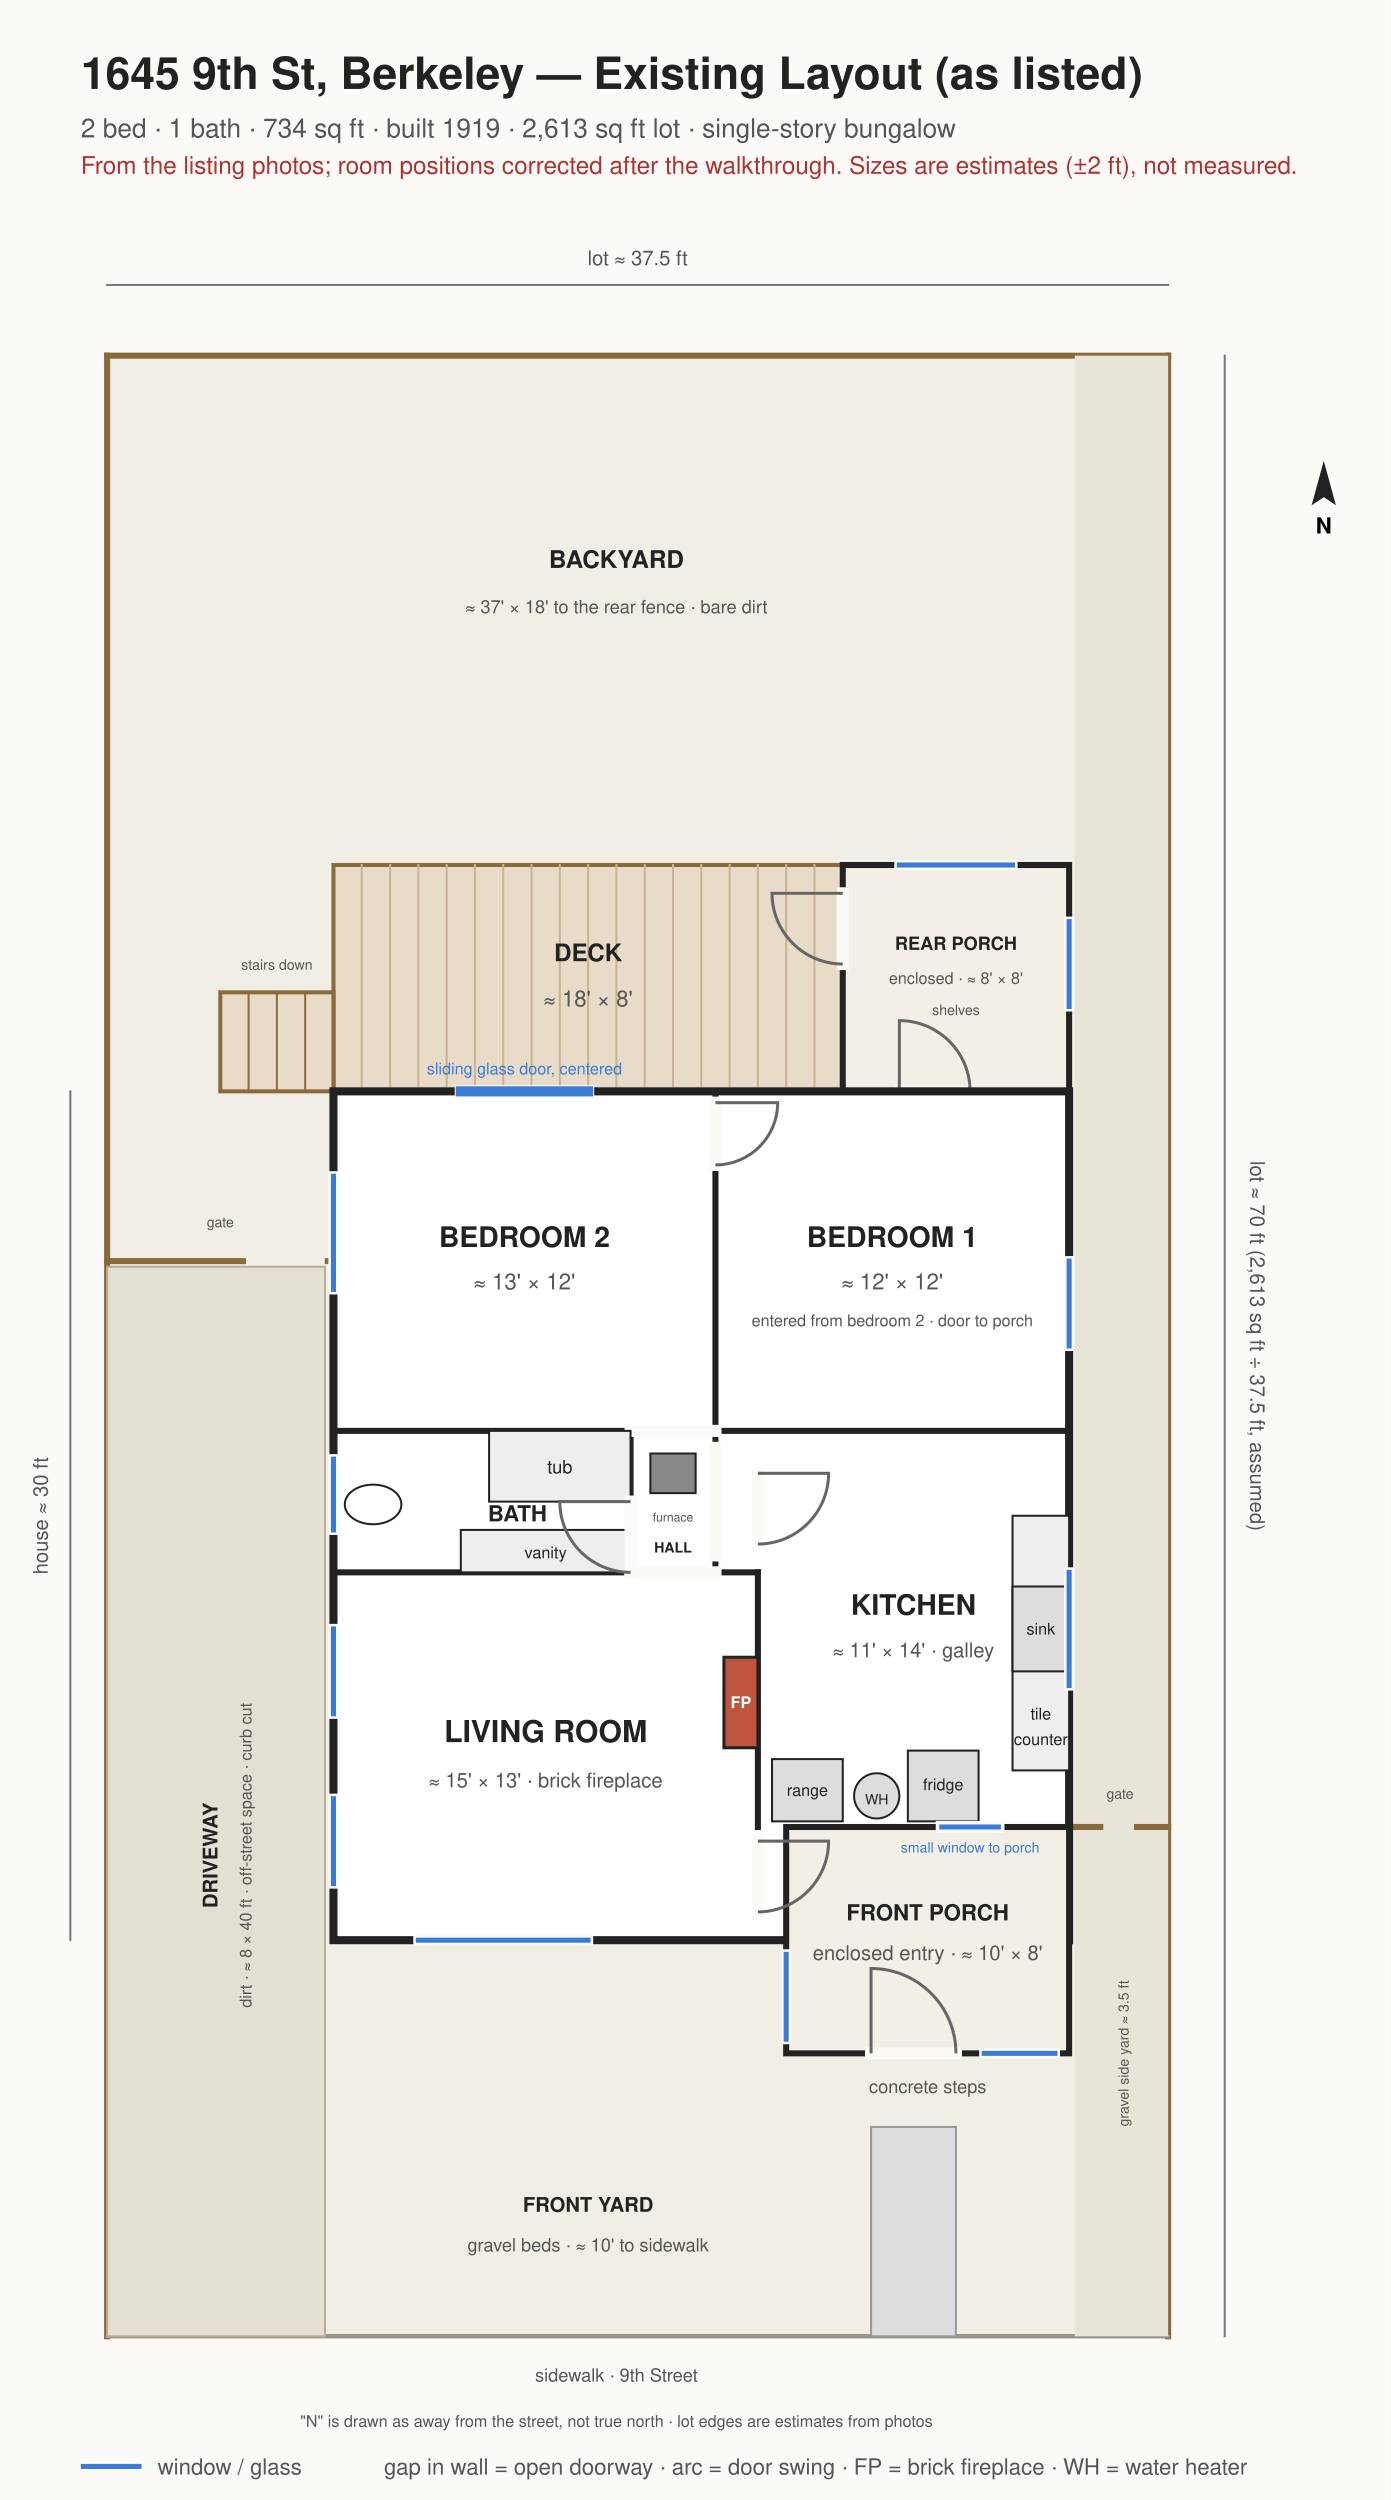
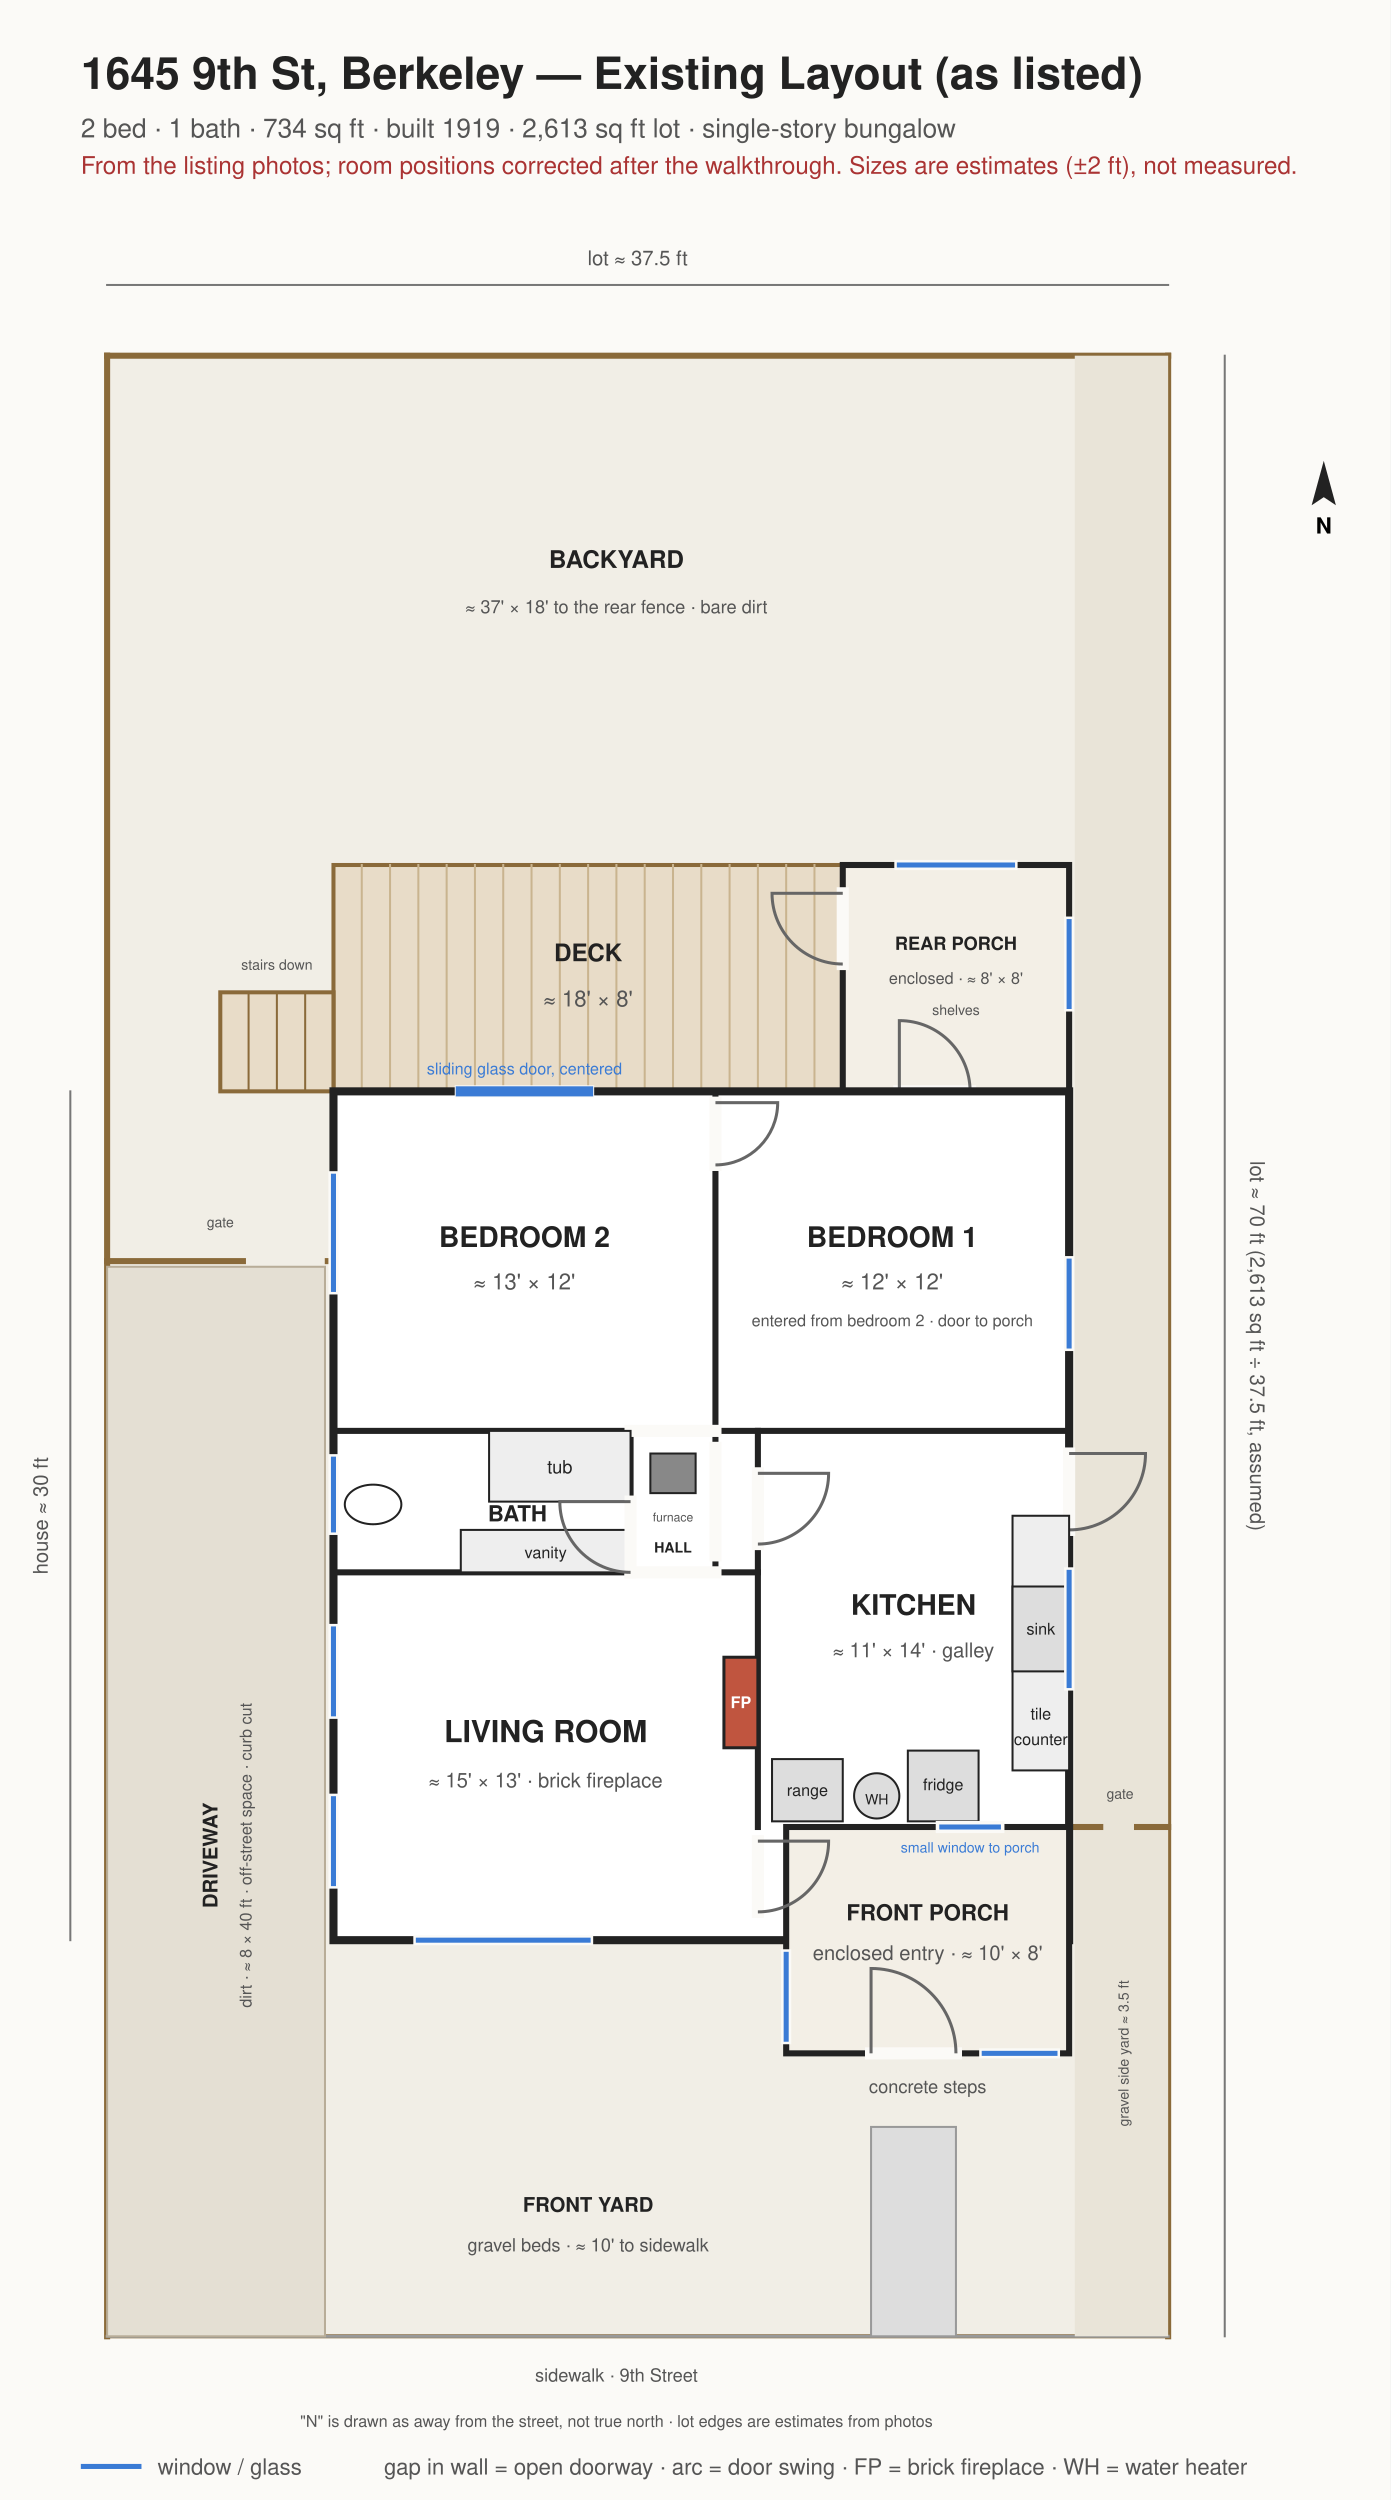
<svg xmlns="http://www.w3.org/2000/svg" width="688" height="1237" viewBox="0 0 688 1237" font-family="Helvetica, Arial, sans-serif">
  <rect width="688" height="1237" fill="#fbfaf7" />
  <text x="40" y="44" font-size="22" font-weight="bold" fill="#222">1645 9th St, Berkeley — Existing Layout (as listed)</text>
  <text x="40" y="68" font-size="13" fill="#555">2 bed · 1 bath · 734 sq ft · built 1919 · 2,613 sq ft lot · single-story bungalow</text>
  <text x="40" y="86" font-size="12" fill="#a33">From the listing photos; room positions corrected after the walkthrough. Sizes are estimates (±2 ft), not measured.</text>
  <rect x="53" y="176" width="525.0" height="980" fill="#f1eee6" stroke="#8a6a3a" stroke-width="2" />
  <line x1="53" y1="176" x2="578.0" y2="176" stroke="#8a6a3a" stroke-width="3" stroke-linecap="square" />
  <line x1="53" y1="176" x2="53" y2="1156" stroke="#8a6a3a" stroke-width="3" stroke-linecap="square" />
  <line x1="578.0" y1="176" x2="578.0" y2="1156" stroke="#8a6a3a" stroke-width="3" stroke-linecap="square" />
  <line x1="53" y1="1156" x2="578.0" y2="1156" stroke="#999" stroke-width="1.5" stroke-linecap="square" />
  <rect x="531.8" y="176" width="46.2" height="980" fill="#e9e4d8" stroke="none" stroke-width="0" />
  <line x1="529" y1="904" x2="544.4" y2="904" stroke="#8a6a3a" stroke-width="3" stroke-linecap="square" />
  <line x1="562.6" y1="904" x2="578.0" y2="904" stroke="#8a6a3a" stroke-width="3" stroke-linecap="square" />
  <text x="554.2" y="890" font-size="7" text-anchor="middle" fill="#555" font-weight="normal">gate</text>
  <text transform="translate(558.4,1016) rotate(-90)" font-size="7" text-anchor="middle" fill="#555">gravel side yard ≈ 3.5 ft</text>
  <line x1="53" y1="624" x2="120.2" y2="624" stroke="#8a6a3a" stroke-width="3" stroke-linecap="square" />
  <line x1="162.2" y1="624" x2="165" y2="624" stroke="#8a6a3a" stroke-width="3" stroke-linecap="square" />
  <text x="109" y="607.2" font-size="7" text-anchor="middle" fill="#555" font-weight="normal">gate</text>
  <text x="305" y="281.0" font-size="12" text-anchor="middle" fill="#222" font-weight="bold">BACKYARD</text>
  <text x="305" y="303.4" font-size="9" text-anchor="middle" fill="#555" font-weight="normal">≈ 37' × 18' to the rear fence · bare dirt</text>
  <rect x="53" y="626.8" width="107.8" height="529.2" fill="#e4dfd3" stroke="#b8ad98" stroke-width="1" />
  <text transform="translate(107.6,918) rotate(-90)" font-size="10" font-weight="bold" text-anchor="middle" fill="#222">DRIVEWAY</text>
  <text transform="translate(124.4,918) rotate(-90)" font-size="8" text-anchor="middle" fill="#555">dirt · ≈ 8 × 40 ft · off-street space · curb cut</text>
  <text x="291" y="1094.4" font-size="10" text-anchor="middle" fill="#222" font-weight="bold">FRONT YARD</text>
  <text x="291" y="1114" font-size="9" text-anchor="middle" fill="#555" font-weight="normal">gravel beds · ≈ 10' to sidewalk</text>
  <rect x="431" y="1052.4" width="42" height="103.6" fill="#ddd" stroke="#999" stroke-width="1" />
  <text x="305" y="1178.4" font-size="9" text-anchor="middle" fill="#555" font-weight="normal">sidewalk · 9th Street</text>
  <rect x="165" y="428" width="252" height="112" fill="#e8dcc8" stroke="#8a6a3a" stroke-width="2" />
  <line x1="179" y1="428" x2="179" y2="540" stroke="#c9b48f" stroke-width="1" stroke-linecap="square" />
  <line x1="193" y1="428" x2="193" y2="540" stroke="#c9b48f" stroke-width="1" stroke-linecap="square" />
  <line x1="207" y1="428" x2="207" y2="540" stroke="#c9b48f" stroke-width="1" stroke-linecap="square" />
  <line x1="221" y1="428" x2="221" y2="540" stroke="#c9b48f" stroke-width="1" stroke-linecap="square" />
  <line x1="235" y1="428" x2="235" y2="540" stroke="#c9b48f" stroke-width="1" stroke-linecap="square" />
  <line x1="249" y1="428" x2="249" y2="540" stroke="#c9b48f" stroke-width="1" stroke-linecap="square" />
  <line x1="263" y1="428" x2="263" y2="540" stroke="#c9b48f" stroke-width="1" stroke-linecap="square" />
  <line x1="277" y1="428" x2="277" y2="540" stroke="#c9b48f" stroke-width="1" stroke-linecap="square" />
  <line x1="291" y1="428" x2="291" y2="540" stroke="#c9b48f" stroke-width="1" stroke-linecap="square" />
  <line x1="305" y1="428" x2="305" y2="540" stroke="#c9b48f" stroke-width="1" stroke-linecap="square" />
  <line x1="319" y1="428" x2="319" y2="540" stroke="#c9b48f" stroke-width="1" stroke-linecap="square" />
  <line x1="333" y1="428" x2="333" y2="540" stroke="#c9b48f" stroke-width="1" stroke-linecap="square" />
  <line x1="347" y1="428" x2="347" y2="540" stroke="#c9b48f" stroke-width="1" stroke-linecap="square" />
  <line x1="361" y1="428" x2="361" y2="540" stroke="#c9b48f" stroke-width="1" stroke-linecap="square" />
  <line x1="375" y1="428" x2="375" y2="540" stroke="#c9b48f" stroke-width="1" stroke-linecap="square" />
  <line x1="389" y1="428" x2="389" y2="540" stroke="#c9b48f" stroke-width="1" stroke-linecap="square" />
  <line x1="403" y1="428" x2="403" y2="540" stroke="#c9b48f" stroke-width="1" stroke-linecap="square" />
  <text x="291" y="475.6" font-size="12" text-anchor="middle" fill="#222" font-weight="bold">DECK</text>
  <text x="291" y="498" font-size="11" text-anchor="middle" fill="#555" font-weight="normal">≈ 18' × 8'</text>
  <rect x="109" y="491.0" width="56" height="49.0" fill="#e8dcc8" stroke="#8a6a3a" stroke-width="2" />
  <line x1="151" y1="491.0" x2="151" y2="540" stroke="#8a6a3a" stroke-width="1" stroke-linecap="square" />
  <line x1="137" y1="491.0" x2="137" y2="540" stroke="#8a6a3a" stroke-width="1" stroke-linecap="square" />
  <line x1="123" y1="491.0" x2="123" y2="540" stroke="#8a6a3a" stroke-width="1" stroke-linecap="square" />
  <text x="137" y="479.8" font-size="7" text-anchor="middle" fill="#555" font-weight="normal">stairs down</text>
  <rect x="417" y="428" width="112" height="112" fill="#f3efe6" stroke="#222" stroke-width="3" />
  <text x="473" y="470" font-size="9" text-anchor="middle" fill="#222" font-weight="bold">REAR PORCH</text>
  <text x="473" y="486.8" font-size="8" text-anchor="middle" fill="#555" font-weight="normal">enclosed · ≈ 8' × 8'</text>
  <text x="473" y="502.2" font-size="7" text-anchor="middle" fill="#555" font-weight="normal">shelves</text>
  <line x1="445" y1="428" x2="501" y2="428" stroke="#fbfaf7" stroke-width="5" stroke-linecap="square" />
  <line x1="445" y1="428" x2="501" y2="428" stroke="#3a7bd5" stroke-width="2.5" stroke-linecap="square" />
  <line x1="529" y1="456" x2="529" y2="498" stroke="#fbfaf7" stroke-width="5" stroke-linecap="square" />
  <line x1="529" y1="456" x2="529" y2="498" stroke="#3a7bd5" stroke-width="2.5" stroke-linecap="square" />
  <line x1="417" y1="442" x2="417" y2="477.0" stroke="#fbfaf7" stroke-width="6" stroke-linecap="square" />
  <path d="M417,442 L382.0,442 A35.0,35.0 0 0 0 417,477.0" fill="none" stroke="#666" stroke-width="1.5" />
  <line x1="445" y1="540" x2="480.0" y2="540" stroke="#fbfaf7" stroke-width="6" stroke-linecap="square" />
  <path d="M445,540 L445,505.0 A35.0,35.0 0 0 1 480.0,540" fill="none" stroke="#666" stroke-width="1.5" />
  <rect x="165" y="540" width="364" height="420" fill="#fff" stroke="#222" stroke-width="4" />
  <rect x="389" y="904" width="140" height="112" fill="#f3efe6" stroke="#222" stroke-width="3" />
  <text x="459" y="950.2" font-size="11" text-anchor="middle" fill="#222" font-weight="bold">FRONT PORCH</text>
  <text x="459" y="969.8" font-size="10" text-anchor="middle" fill="#555" font-weight="normal">enclosed entry · ≈ 10' × 8'</text>
  <line x1="431" y1="1016" x2="473" y2="1016" stroke="#fbfaf7" stroke-width="6" stroke-linecap="square" />
  <path d="M431,1016 L431,974 A42,42 0 0 1 473,1016" fill="none" stroke="#666" stroke-width="1.5" />
  <line x1="389" y1="967.0" x2="389" y2="1009.0" stroke="#fbfaf7" stroke-width="5" stroke-linecap="square" />
  <line x1="389" y1="967.0" x2="389" y2="1009.0" stroke="#3a7bd5" stroke-width="2.5" stroke-linecap="square" />
  <line x1="487" y1="1016" x2="522.0" y2="1016" stroke="#fbfaf7" stroke-width="5" stroke-linecap="square" />
  <line x1="487" y1="1016" x2="522.0" y2="1016" stroke="#3a7bd5" stroke-width="2.5" stroke-linecap="square" />
  <text x="459" y="1035.6" font-size="9" text-anchor="middle" fill="#555" font-weight="normal">concrete steps</text>
  <line x1="354.0" y1="540" x2="354.0" y2="708" stroke="#222" stroke-width="3" stroke-linecap="square" />
  <line x1="354.0" y1="708" x2="529" y2="708" stroke="#222" stroke-width="3" stroke-linecap="square" />
  <line x1="165" y1="708" x2="312.0" y2="708" stroke="#222" stroke-width="3" stroke-linecap="square" />
  <line x1="312.0" y1="708" x2="312.0" y2="778" stroke="#222" stroke-width="3" stroke-linecap="square" />
  <line x1="354.0" y1="708" x2="354.0" y2="778" stroke="#222" stroke-width="3" stroke-linecap="square" />
  <line x1="165" y1="778" x2="312.0" y2="778" stroke="#222" stroke-width="3" stroke-linecap="square" />
  <line x1="354.0" y1="778" x2="375" y2="778" stroke="#222" stroke-width="3" stroke-linecap="square" />
  <line x1="312.0" y1="778" x2="354.0" y2="778" stroke="#fbfaf7" stroke-width="6" stroke-linecap="square" />
  <line x1="312.0" y1="708" x2="354.0" y2="708" stroke="#fbfaf7" stroke-width="6" stroke-linecap="square" />
-   <line x1="375" y1="778" x2="375" y2="904" stroke="#222" stroke-width="3" stroke-linecap="square" />
+   <line x1="375" y1="708" x2="375" y2="904" stroke="#222" stroke-width="3" stroke-linecap="square" />
  <line x1="354.0" y1="545.6" x2="354.0" y2="576.4" stroke="#fbfaf7" stroke-width="6" stroke-linecap="square" />
  <path d="M354.0,545.6 L384.8,545.6 A30.8,30.8 0 0 1 354.0,576.4" fill="none" stroke="#666" stroke-width="1.5" />
  <rect x="358.2" y="820" width="16.8" height="44.8" fill="#c0553f" stroke="#222" stroke-width="1.5" />
  <text x="366.6" y="845.2" font-size="8" text-anchor="middle" fill="#fff" font-weight="bold">FP</text>
  <rect x="242.0" y="708" width="70.0" height="35.0" fill="#eee" stroke="#222" stroke-width="1" />
  <text x="277" y="729.0" font-size="9" text-anchor="middle" fill="#222" font-weight="normal">tub</text>
  <rect x="228.0" y="757.0" width="84.0" height="21.0" fill="#eee" stroke="#222" stroke-width="1" />
  <text x="270.0" y="771.0" font-size="8" text-anchor="middle" fill="#222" font-weight="normal">vanity</text>
  <ellipse cx="184.6" cy="744.4" rx="14" ry="9.8" fill="#fff" stroke="#222" stroke-width="1" />
  <text x="256.0" y="752.8" font-size="11" text-anchor="middle" fill="#222" font-weight="bold">BATH</text>
  <line x1="312.0" y1="743.0" x2="312.0" y2="778.0" stroke="#fbfaf7" stroke-width="6" stroke-linecap="square" />
  <path d="M312.0,743.0 L277.0,743.0 A35.0,35.0 0 0 0 312.0,778.0" fill="none" stroke="#666" stroke-width="1.5" />
  <rect x="321.8" y="719.2" width="22.4" height="19.6" fill="#888" stroke="#222" stroke-width="1" />
  <text x="333" y="752.8" font-size="6" text-anchor="middle" fill="#555" font-weight="normal">furnace</text>
  <text x="333" y="768.2" font-size="7" text-anchor="middle" fill="#222" font-weight="bold">HALL</text>
  <line x1="354.0" y1="716.4" x2="354.0" y2="769.6" stroke="#fbfaf7" stroke-width="6" stroke-linecap="square" />
  <line x1="375" y1="729.0" x2="375" y2="764.0" stroke="#fbfaf7" stroke-width="6" stroke-linecap="square" />
  <path d="M375,729.0 L410.0,729.0 A35.0,35.0 0 0 1 375,764.0" fill="none" stroke="#666" stroke-width="1.5" />
+   <line x1="529" y1="719.2" x2="529" y2="757.0" stroke="#fbfaf7" stroke-width="6" stroke-linecap="square" />
+   <path d="M529,719.2 L566.8,719.2 A37.8,37.8 0 0 1 529,757.0" fill="none" stroke="#666" stroke-width="1.5" />
  <line x1="228.0" y1="540" x2="291" y2="540" stroke="#fbfaf7" stroke-width="6" stroke-linecap="square" />
  <line x1="228.0" y1="540" x2="291" y2="540" stroke="#3a7bd5" stroke-width="5" stroke-linecap="square" />
  <text x="259.5" y="531.6" font-size="8" text-anchor="middle" fill="#3a7bd5" font-weight="normal">sliding glass door, centered</text>
  <text x="259.5" y="617.0" font-size="14" text-anchor="middle" fill="#222" font-weight="bold">BEDROOM 2</text>
  <text x="259.5" y="638" font-size="11" text-anchor="middle" fill="#555" font-weight="normal">≈ 13' × 12'</text>
  <text x="441.5" y="617.0" font-size="14" text-anchor="middle" fill="#222" font-weight="bold">BEDROOM 1</text>
  <text x="441.5" y="638" font-size="11" text-anchor="middle" fill="#555" font-weight="normal">≈ 12' × 12'</text>
  <text x="441.5" y="656.2" font-size="8" text-anchor="middle" fill="#555" font-weight="normal">entered from bedroom 2 · door to porch</text>
  <rect x="501" y="750" width="28" height="126" fill="#eee" stroke="#222" stroke-width="1" />
  <text x="515" y="850.8" font-size="8" text-anchor="middle" fill="#222" font-weight="normal">tile</text>
  <text x="515" y="863.4" font-size="8" text-anchor="middle" fill="#222" font-weight="normal">counter</text>
  <rect x="501" y="785.0" width="28" height="42.0" fill="#ddd" stroke="#222" stroke-width="1" />
  <text x="515" y="808.8" font-size="8" text-anchor="middle" fill="#222" font-weight="normal">sink</text>
  <rect x="382.0" y="870.4" width="35.0" height="30.8" fill="#ddd" stroke="#222" stroke-width="1" />
  <text x="399.5" y="888.6" font-size="8" text-anchor="middle" fill="#222" font-weight="normal">range</text>
  <circle cx="433.8" cy="888.6" r="11.2" fill="#ddd" stroke="#222" stroke-width="1" />
  <text x="433.8" y="892.8" font-size="7" text-anchor="middle" fill="#222" font-weight="normal">WH</text>
  <rect x="449.2" y="866.2" width="35.0" height="35.0" fill="#ddd" stroke="#222" stroke-width="1" />
  <text x="466.7" y="885.8" font-size="8" text-anchor="middle" fill="#222" font-weight="normal">fridge</text>
  <line x1="466.0" y1="904" x2="494.0" y2="904" stroke="#fbfaf7" stroke-width="6" stroke-linecap="square" />
  <line x1="466.0" y1="904" x2="494.0" y2="904" stroke="#3a7bd5" stroke-width="2.5" stroke-linecap="square" />
  <text x="480.0" y="916.6" font-size="7" text-anchor="middle" fill="#3a7bd5" font-weight="normal">small window to porch</text>
  <text x="452.0" y="799.0" font-size="14" text-anchor="middle" fill="#222" font-weight="bold">KITCHEN</text>
  <text x="452.0" y="820" font-size="10" text-anchor="middle" fill="#555" font-weight="normal">≈ 11' × 14' · galley</text>
  <line x1="375" y1="911.0" x2="375" y2="946.0" stroke="#fbfaf7" stroke-width="6" stroke-linecap="square" />
  <path d="M375,911.0 L410.0,911.0 A35.0,35.0 0 0 1 375,946.0" fill="none" stroke="#666" stroke-width="1.5" />
  <line x1="165" y1="582" x2="165" y2="638" stroke="#fbfaf7" stroke-width="5" stroke-linecap="square" />
  <line x1="165" y1="582" x2="165" y2="638" stroke="#3a7bd5" stroke-width="2.5" stroke-linecap="square" />
  <line x1="165" y1="722" x2="165" y2="757.0" stroke="#fbfaf7" stroke-width="5" stroke-linecap="square" />
  <line x1="165" y1="722" x2="165" y2="757.0" stroke="#3a7bd5" stroke-width="2.5" stroke-linecap="square" />
  <line x1="165" y1="806" x2="165" y2="848" stroke="#fbfaf7" stroke-width="5" stroke-linecap="square" />
  <line x1="165" y1="806" x2="165" y2="848" stroke="#3a7bd5" stroke-width="2.5" stroke-linecap="square" />
  <line x1="165" y1="890" x2="165" y2="932" stroke="#fbfaf7" stroke-width="5" stroke-linecap="square" />
  <line x1="165" y1="890" x2="165" y2="932" stroke="#3a7bd5" stroke-width="2.5" stroke-linecap="square" />
  <line x1="207" y1="960" x2="291" y2="960" stroke="#fbfaf7" stroke-width="5" stroke-linecap="square" />
  <line x1="207" y1="960" x2="291" y2="960" stroke="#3a7bd5" stroke-width="2.5" stroke-linecap="square" />
  <line x1="529" y1="778" x2="529" y2="834" stroke="#fbfaf7" stroke-width="5" stroke-linecap="square" />
  <line x1="529" y1="778" x2="529" y2="834" stroke="#3a7bd5" stroke-width="2.5" stroke-linecap="square" />
  <line x1="529" y1="624" x2="529" y2="666" stroke="#fbfaf7" stroke-width="5" stroke-linecap="square" />
  <line x1="529" y1="624" x2="529" y2="666" stroke="#3a7bd5" stroke-width="2.5" stroke-linecap="square" />
  <text x="270.0" y="862" font-size="15" text-anchor="middle" fill="#222" font-weight="bold">LIVING ROOM</text>
  <text x="270.0" y="884.4" font-size="10" text-anchor="middle" fill="#555" font-weight="normal">≈ 15' × 13' · brick fireplace</text>
  <line x1="34.8" y1="540" x2="34.8" y2="960" stroke="#777" stroke-width="1" stroke-linecap="square" />
  <text transform="translate(23.6,750) rotate(-90)" font-size="10" text-anchor="middle" fill="#555">house ≈ 30 ft</text>
  <line x1="606.0" y1="176" x2="606.0" y2="1156" stroke="#777" stroke-width="1" stroke-linecap="square" />
  <text transform="translate(618.6,666) rotate(90)" font-size="10" text-anchor="middle" fill="#555">lot ≈ 70 ft (2,613 sq ft ÷ 37.5 ft, assumed)</text>
  <line x1="53" y1="141.0" x2="578.0" y2="141.0" stroke="#777" stroke-width="1" stroke-linecap="square" />
  <text x="315.5" y="131.2" font-size="10" text-anchor="middle" fill="#555" font-weight="normal">lot ≈ 37.5 ft</text>
  <g transform="translate(655,246)">
    <polygon points="0,-18 6,4 0,0 -6,4" fill="#222" />
    <text x="0" y="18" font-size="11" text-anchor="middle" font-weight="bold">N</text>
  </g>
  <text x="305" y="1200.8" font-size="8" text-anchor="middle" fill="#555" font-weight="normal">"N" is drawn as away from the street, not true north · lot edges are estimates from photos</text>
  <line x1="40" y1="1220.4" x2="70" y2="1220.4" stroke="#3a7bd5" stroke-width="2.5" />
  <text x="78" y="1224.4" font-size="11" fill="#555">window / glass</text>
  <text x="190" y="1224.4" font-size="11" fill="#555">gap in wall = open doorway · arc = door swing · FP = brick fireplace · WH = water heater</text>
</svg>
